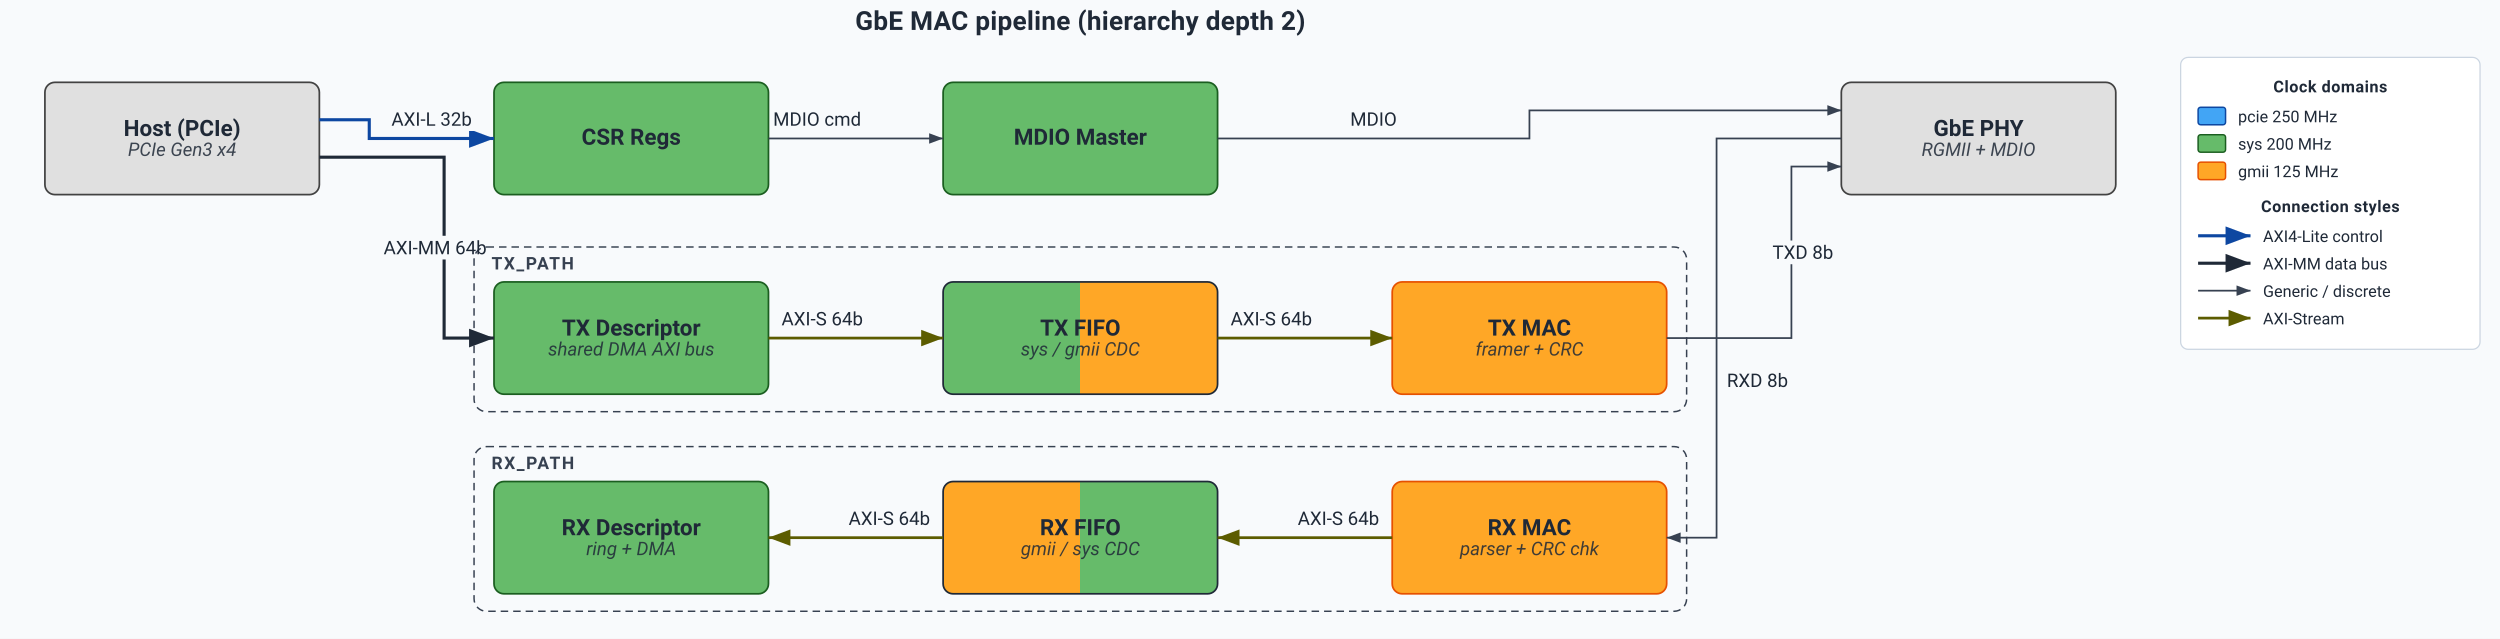
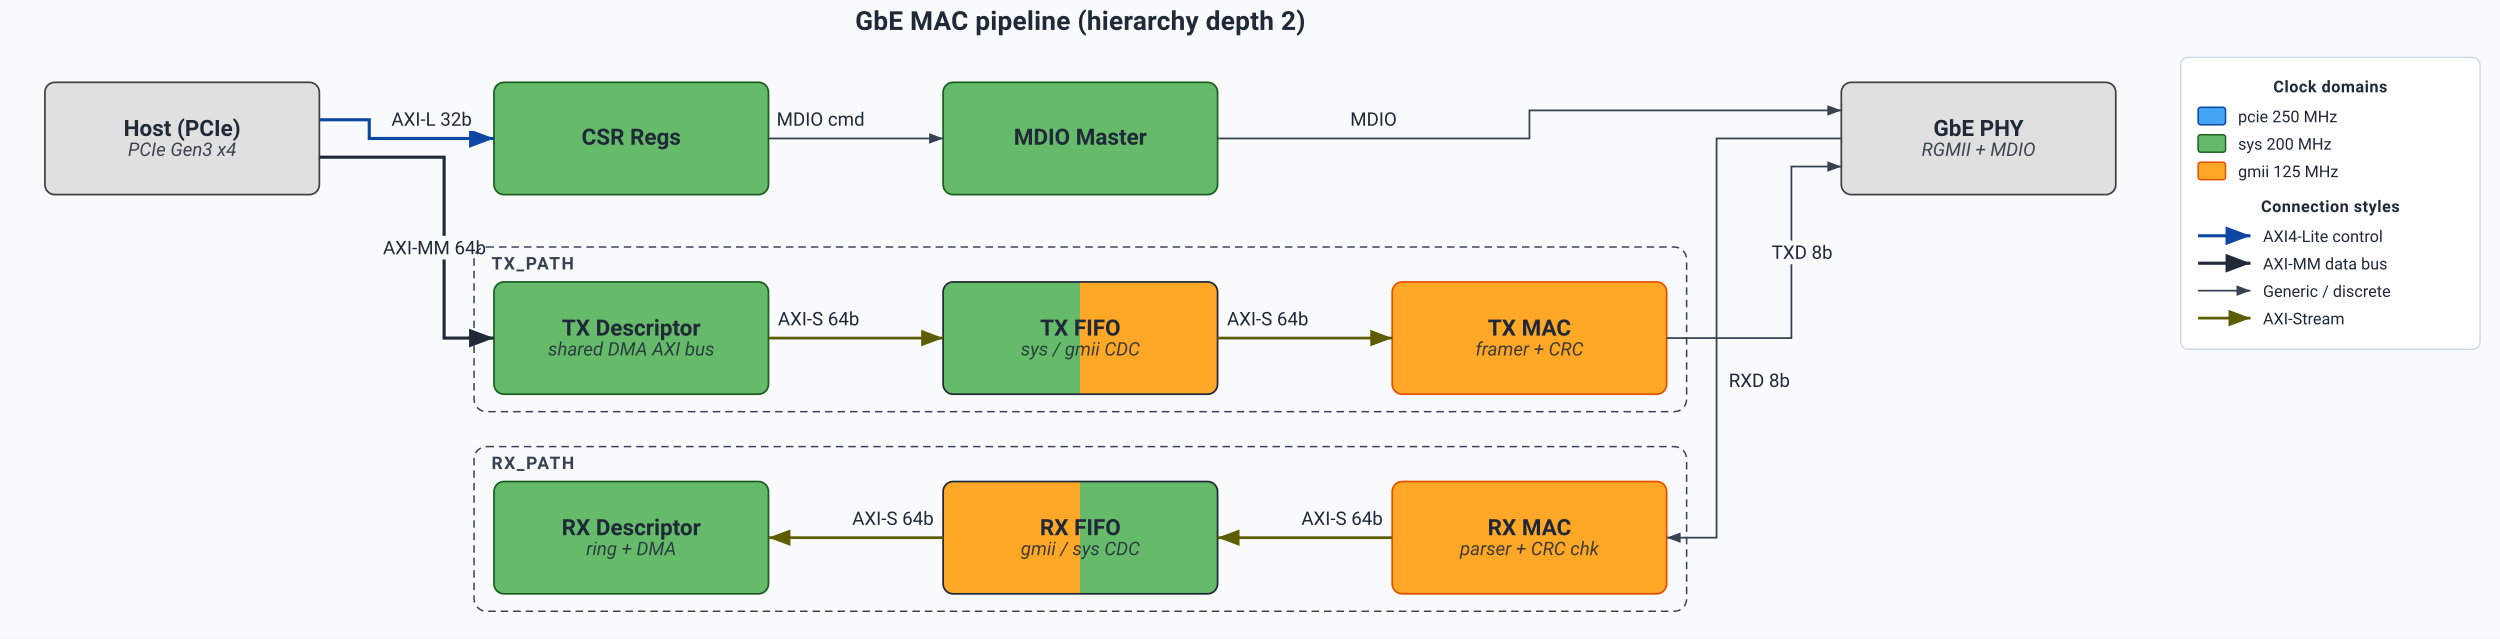
<svg xmlns="http://www.w3.org/2000/svg" width="2004" height="512" viewBox="0 0 2004 512" font-family="ui-sans-serif, system-ui, -apple-system, 'Segoe UI', Roboto, 'Helvetica Neue', Arial, sans-serif" style="background:#f8fafc">
  <defs>
    <marker id="ah-solid" markerWidth="9" markerHeight="9" refX="8" refY="3" orient="auto">
      <path d="M0,0 L0,6 L8,3 z" fill="#1f2937" />
    </marker>
    <marker id="ah-thin" markerWidth="9" markerHeight="9" refX="8" refY="3" orient="auto">
      <path d="M0,0 L0,6 L8,3 z" fill="#374151" />
    </marker>
    <marker id="ah-stream" markerWidth="9" markerHeight="9" refX="8" refY="3" orient="auto">
      <path d="M0,0 L0,6 L8,3 z" fill="#5C5C00" />
    </marker>
    <marker id="ah-axil" markerWidth="9" markerHeight="9" refX="8" refY="3" orient="auto">
      <path d="M0,0 L0,6 L8,3 z" fill="#0D47A1" />
    </marker>
    <marker id="ah-tilelink" markerWidth="9" markerHeight="9" refX="8" refY="3" orient="auto">
      <path d="M0,0 L0,6 L8,3 z" fill="#00796B" />
    </marker>
    <marker id="ah-cdc" markerWidth="9" markerHeight="9" refX="8" refY="3" orient="auto">
      <path d="M0,0 L0,6 L8,3 z" fill="#6A1B9A" />
    </marker>
    <marker id="ah-open" markerWidth="9" markerHeight="9" refX="8" refY="3" orient="auto">
      <path d="M0.5,0.5 L0.5,5.5 L8,3 z" fill="#f8fafc" stroke="#1f2937" stroke-width="1" />
    </marker>
    <linearGradient id="grad-tx_fifo" x1="0%" y1="0%" x2="100%" y2="0%">
      <stop offset="50%" stop-color="#66BB6A" />
      <stop offset="50%" stop-color="#FFA726" />
    </linearGradient>
    <linearGradient id="grad-rx_fifo" x1="0%" y1="0%" x2="100%" y2="0%">
      <stop offset="50%" stop-color="#FFA726" />
      <stop offset="50%" stop-color="#66BB6A" />
    </linearGradient>
  </defs>
  <rect width="2004" height="512" fill="#f8fafc" id="_canvas_bg" />
  <text x="866.0" y="24" text-anchor="middle" font-size="21" font-weight="600" fill="#1f2937" letter-spacing="0.2">GbE MAC pipeline (hierarchy depth 2)</text>
  <rect id="group_tx_path" x="380" y="198" width="972" height="132" fill="none" stroke="#374151" stroke-width="1.2" stroke-dasharray="6,4" rx="10" />
  <text x="394" y="216" font-size="14" font-weight="700" letter-spacing="1.2" fill="#374151">TX_PATH</text>
  <rect id="group_rx_path" x="380" y="358" width="972" height="132" fill="none" stroke="#374151" stroke-width="1.2" stroke-dasharray="6,4" rx="10" />
  <text x="394" y="376" font-size="14" font-weight="700" letter-spacing="1.2" fill="#374151">RX_PATH</text>
  <rect id="host" x="36" y="66" width="220" height="90" fill="#E0E0E0" stroke="#424242" stroke-width="1.4" rx="8" />
  <text x="146" y="109" text-anchor="middle" font-size="18" font-weight="600" fill="#1f2937">Host (PCIe)</text>
  <text x="146" y="125" text-anchor="middle" font-size="15" font-style="italic" fill="#1f2937" opacity="0.85">PCIe Gen3 x4</text>
  <rect id="csr_regs" x="396" y="66" width="220" height="90" fill="#66BB6A" stroke="#1B5E20" stroke-width="1.4" rx="8" />
  <text x="506" y="116" text-anchor="middle" font-size="18" font-weight="600" fill="#1f2937">CSR Regs</text>
  <rect id="mdio_master" x="756" y="66" width="220" height="90" fill="#66BB6A" stroke="#1B5E20" stroke-width="1.4" rx="8" />
  <text x="866" y="116" text-anchor="middle" font-size="18" font-weight="600" fill="#1f2937">MDIO Master</text>
  <rect id="gmii_phy" x="1476" y="66" width="220" height="90" fill="#E0E0E0" stroke="#424242" stroke-width="1.4" rx="8" />
  <text x="1586" y="109" text-anchor="middle" font-size="18" font-weight="600" fill="#1f2937">GbE PHY</text>
  <text x="1586" y="125" text-anchor="middle" font-size="15" font-style="italic" fill="#1f2937" opacity="0.85">RGMII + MDIO</text>
  <rect id="tx_desc" x="396" y="226" width="220" height="90" fill="#66BB6A" stroke="#1B5E20" stroke-width="1.4" rx="8" />
  <text x="506" y="269" text-anchor="middle" font-size="18" font-weight="600" fill="#1f2937">TX Descriptor</text>
  <text x="506" y="285" text-anchor="middle" font-size="15" font-style="italic" fill="#1f2937" opacity="0.85">shared DMA AXI bus</text>
  <rect id="tx_fifo" x="756" y="226" width="220" height="90" fill="url(#grad-tx_fifo)" stroke="#1f2937" stroke-width="1.4" rx="8" />
  <text x="866" y="269" text-anchor="middle" font-size="18" font-weight="600" fill="#1f2937">TX FIFO</text>
  <text x="866" y="285" text-anchor="middle" font-size="15" font-style="italic" fill="#1f2937" opacity="0.85">sys / gmii CDC</text>
  <rect id="tx_mac" x="1116" y="226" width="220" height="90" fill="#FFA726" stroke="#E65100" stroke-width="1.4" rx="8" />
  <text x="1226" y="269" text-anchor="middle" font-size="18" font-weight="600" fill="#1f2937">TX MAC</text>
  <text x="1226" y="285" text-anchor="middle" font-size="15" font-style="italic" fill="#1f2937" opacity="0.85">framer + CRC</text>
  <rect id="rx_desc" x="396" y="386" width="220" height="90" fill="#66BB6A" stroke="#1B5E20" stroke-width="1.4" rx="8" />
  <text x="506" y="429" text-anchor="middle" font-size="18" font-weight="600" fill="#1f2937">RX Descriptor</text>
  <text x="506" y="445" text-anchor="middle" font-size="15" font-style="italic" fill="#1f2937" opacity="0.85">ring + DMA</text>
  <rect id="rx_fifo" x="756" y="386" width="220" height="90" fill="url(#grad-rx_fifo)" stroke="#1f2937" stroke-width="1.4" rx="8" />
  <text x="866" y="429" text-anchor="middle" font-size="18" font-weight="600" fill="#1f2937">RX FIFO</text>
  <text x="866" y="445" text-anchor="middle" font-size="15" font-style="italic" fill="#1f2937" opacity="0.85">gmii / sys CDC</text>
  <rect id="rx_mac" x="1116" y="386" width="220" height="90" fill="#FFA726" stroke="#E65100" stroke-width="1.4" rx="8" />
  <text x="1226" y="429" text-anchor="middle" font-size="18" font-weight="600" fill="#1f2937">RX MAC</text>
  <text x="1226" y="445" text-anchor="middle" font-size="15" font-style="italic" fill="#1f2937" opacity="0.85">parser + CRC chk</text>
  <mask id="edge-label-clearance" maskUnits="userSpaceOnUse">
    <rect width="2004" height="512" fill="#ffffff" />
-     <rect x="306.9" y="86.0" width="78.2" height="19.0" fill="#000000" />
-     <rect x="305.5" y="189.0" width="86.5" height="19.0" fill="#000000" />
-     <rect x="620.0" y="86.0" width="70.0" height="19.0" fill="#000000" />
-     <rect x="1082.5" y="86.0" width="37.0" height="19.0" fill="#000000" />
-     <rect x="620.0" y="246.0" width="78.2" height="19.0" fill="#000000" />
-     <rect x="980.0" y="246.0" width="78.2" height="19.0" fill="#000000" />
-     <rect x="1418.5" y="192.8" width="53.5" height="19.0" fill="#000000" />
-     <rect x="1382.0" y="295.5" width="53.5" height="19.0" fill="#000000" />
-     <rect x="1033.8" y="406.0" width="78.2" height="19.0" fill="#000000" />
-     <rect x="673.8" y="406.0" width="78.2" height="19.0" fill="#000000" />
+     <rect x="310.6" y="86.0" width="70.7" height="19.0" fill="#000000" />
+     <rect x="304.6" y="189.0" width="87.4" height="19.0" fill="#000000" />
+     <rect x="620.0" y="86.0" width="75.7" height="19.0" fill="#000000" />
+     <rect x="1079.4" y="86.0" width="43.2" height="19.0" fill="#000000" />
+     <rect x="620.0" y="246.0" width="72.4" height="19.0" fill="#000000" />
+     <rect x="980.0" y="246.0" width="72.4" height="19.0" fill="#000000" />
+     <rect x="1417.2" y="192.8" width="54.8" height="19.0" fill="#000000" />
+     <rect x="1382.0" y="295.5" width="56.5" height="19.0" fill="#000000" />
+     <rect x="1039.6" y="406.0" width="72.4" height="19.0" fill="#000000" />
+     <rect x="679.6" y="406.0" width="72.4" height="19.0" fill="#000000" />
  </mask>
  <path id="edge_host_to_csr_regs" d="M 256.0,96.0 L 296.0,96.0 L 296.0,111.0 L 396.0,111.0" stroke="#0D47A1" stroke-width="2.5" fill="none" marker-end="url(#ah-axil)" mask="url(#edge-label-clearance)" />
  <path id="edge_host_to_tx_desc" d="M 256.0,126.0 L 356.0,126.0 L 356.0,271.0 L 396.0,271.0" stroke="#1f2937" stroke-width="2.5" fill="none" marker-end="url(#ah-solid)" mask="url(#edge-label-clearance)" />
  <path id="edge_csr_regs_to_mdio_master" d="M 616.0,111.0 L 686.0,111.0 L 756.0,111.0" stroke="#374151" stroke-width="1.4" fill="none" marker-end="url(#ah-thin)" mask="url(#edge-label-clearance)" />
  <path id="edge_mdio_master_to_gmii_phy" d="M 976.0,111.0 L 1226.0,111.0 L 1226.0,88.5 L 1476.0,88.5" stroke="#374151" stroke-width="1.4" fill="none" marker-end="url(#ah-thin)" mask="url(#edge-label-clearance)" />
  <path id="edge_tx_desc_to_tx_fifo" d="M 616.0,271.0 L 686.0,271.0 L 756.0,271.0" stroke="#5C5C00" stroke-width="2.2" fill="none" marker-end="url(#ah-stream)" mask="url(#edge-label-clearance)" />
  <path id="edge_tx_fifo_to_tx_mac" d="M 976.0,271.0 L 1046.0,271.0 L 1116.0,271.0" stroke="#5C5C00" stroke-width="2.2" fill="none" marker-end="url(#ah-stream)" mask="url(#edge-label-clearance)" />
  <path id="edge_tx_mac_to_gmii_phy" d="M 1336.0,271.0 L 1436.0,271.0 L 1436.0,133.5 L 1476.0,133.5" stroke="#374151" stroke-width="1.4" fill="none" marker-end="url(#ah-thin)" mask="url(#edge-label-clearance)" />
  <path id="edge_gmii_phy_to_rx_mac" d="M 1476.0,111.0 L 1376.0,111.0 L 1376.0,431.0 L 1336.0,431.0" stroke="#374151" stroke-width="1.4" fill="none" marker-end="url(#ah-thin)" mask="url(#edge-label-clearance)" />
  <path id="edge_rx_mac_to_rx_fifo" d="M 1116.0,431.0 L 1046.0,431.0 L 976.0,431.0" stroke="#5C5C00" stroke-width="2.2" fill="none" marker-end="url(#ah-stream)" mask="url(#edge-label-clearance)" />
  <path id="edge_rx_fifo_to_rx_desc" d="M 756.0,431.0 L 686.0,431.0 L 616.0,431.0" stroke="#5C5C00" stroke-width="2.2" fill="none" marker-end="url(#ah-stream)" mask="url(#edge-label-clearance)" />
  <text x="346.0" y="100.8" text-anchor="middle" font-size="15" fill="#1f2937">AXI-L 32b</text>
-   <text x="348.8" y="203.8" text-anchor="middle" font-size="15" fill="#1f2937">AXI-MM 64b</text>
-   <text x="655.0" y="100.8" text-anchor="middle" font-size="15" fill="#1f2937">MDIO cmd</text>
+   <text x="348.3" y="203.8" text-anchor="middle" font-size="15" fill="#1f2937">AXI-MM 64b</text>
+   <text x="657.8" y="100.8" text-anchor="middle" font-size="15" fill="#1f2937">MDIO cmd</text>
  <text x="1101.0" y="100.8" text-anchor="middle" font-size="15" fill="#1f2937">MDIO</text>
-   <text x="659.1" y="260.8" text-anchor="middle" font-size="15" fill="#1f2937">AXI-S 64b</text>
-   <text x="1019.1" y="260.8" text-anchor="middle" font-size="15" fill="#1f2937">AXI-S 64b</text>
-   <text x="1445.2" y="207.5" text-anchor="middle" font-size="15" fill="#1f2937">TXD 8b</text>
-   <text x="1408.8" y="310.2" text-anchor="middle" font-size="15" fill="#1f2937">RXD 8b</text>
-   <text x="1072.9" y="420.8" text-anchor="middle" font-size="15" fill="#1f2937">AXI-S 64b</text>
-   <text x="712.9" y="420.8" text-anchor="middle" font-size="15" fill="#1f2937">AXI-S 64b</text>
+   <text x="656.2" y="260.8" text-anchor="middle" font-size="15" fill="#1f2937">AXI-S 64b</text>
+   <text x="1016.2" y="260.8" text-anchor="middle" font-size="15" fill="#1f2937">AXI-S 64b</text>
+   <text x="1444.6" y="207.5" text-anchor="middle" font-size="15" fill="#1f2937">TXD 8b</text>
+   <text x="1410.3" y="310.2" text-anchor="middle" font-size="15" fill="#1f2937">RXD 8b</text>
+   <text x="1075.8" y="420.8" text-anchor="middle" font-size="15" fill="#1f2937">AXI-S 64b</text>
+   <text x="715.8" y="420.8" text-anchor="middle" font-size="15" fill="#1f2937">AXI-S 64b</text>
  <rect id="legend_card" x="1748" y="46" width="240" height="234" fill="#ffffff" stroke="#cbd5e1" stroke-width="1" rx="6" />
  <text x="1868" y="74" text-anchor="middle" font-size="13" font-weight="700" fill="#1f2937" letter-spacing="0.4">Clock domains</text>
  <rect x="1762" y="86" width="22" height="14" fill="#42A5F5" stroke="#0D47A1" stroke-width="1.2" rx="2" />
  <text x="1794" y="98" font-size="13" fill="#1f2937">pcie  250 MHz</text>
  <rect x="1762" y="108" width="22" height="14" fill="#66BB6A" stroke="#1B5E20" stroke-width="1.2" rx="2" />
  <text x="1794" y="120" font-size="13" fill="#1f2937">sys  200 MHz</text>
  <rect x="1762" y="130" width="22" height="14" fill="#FFA726" stroke="#E65100" stroke-width="1.2" rx="2" />
  <text x="1794" y="142" font-size="13" fill="#1f2937">gmii  125 MHz</text>
  <text x="1868" y="170" text-anchor="middle" font-size="13" font-weight="700" fill="#1f2937" letter-spacing="0.4">Connection styles</text>
  <path id="legend-arrow-axi-lite" d="M 1762,189.0 L 1804,189.0" stroke="#0D47A1" stroke-width="2.5" fill="none" marker-end="url(#ah-axil)" />
  <text x="1814" y="194" font-size="13" fill="#1f2937">AXI4-Lite control</text>
  <path id="legend-arrow-axi-mm" d="M 1762,211.0 L 1804,211.0" stroke="#1f2937" stroke-width="2.5" fill="none" marker-end="url(#ah-solid)" />
  <text x="1814" y="216" font-size="13" fill="#1f2937">AXI-MM data bus</text>
  <path id="legend-arrow-generic" d="M 1762,233.0 L 1804,233.0" stroke="#374151" stroke-width="1.4" fill="none" marker-end="url(#ah-thin)" />
  <text x="1814" y="238" font-size="13" fill="#1f2937">Generic / discrete</text>
  <path id="legend-arrow-axi-stream" d="M 1762,255.0 L 1804,255.0" stroke="#5C5C00" stroke-width="2.2" fill="none" marker-end="url(#ah-stream)" />
  <text x="1814" y="260" font-size="13" fill="#1f2937">AXI-Stream</text>
</svg>
